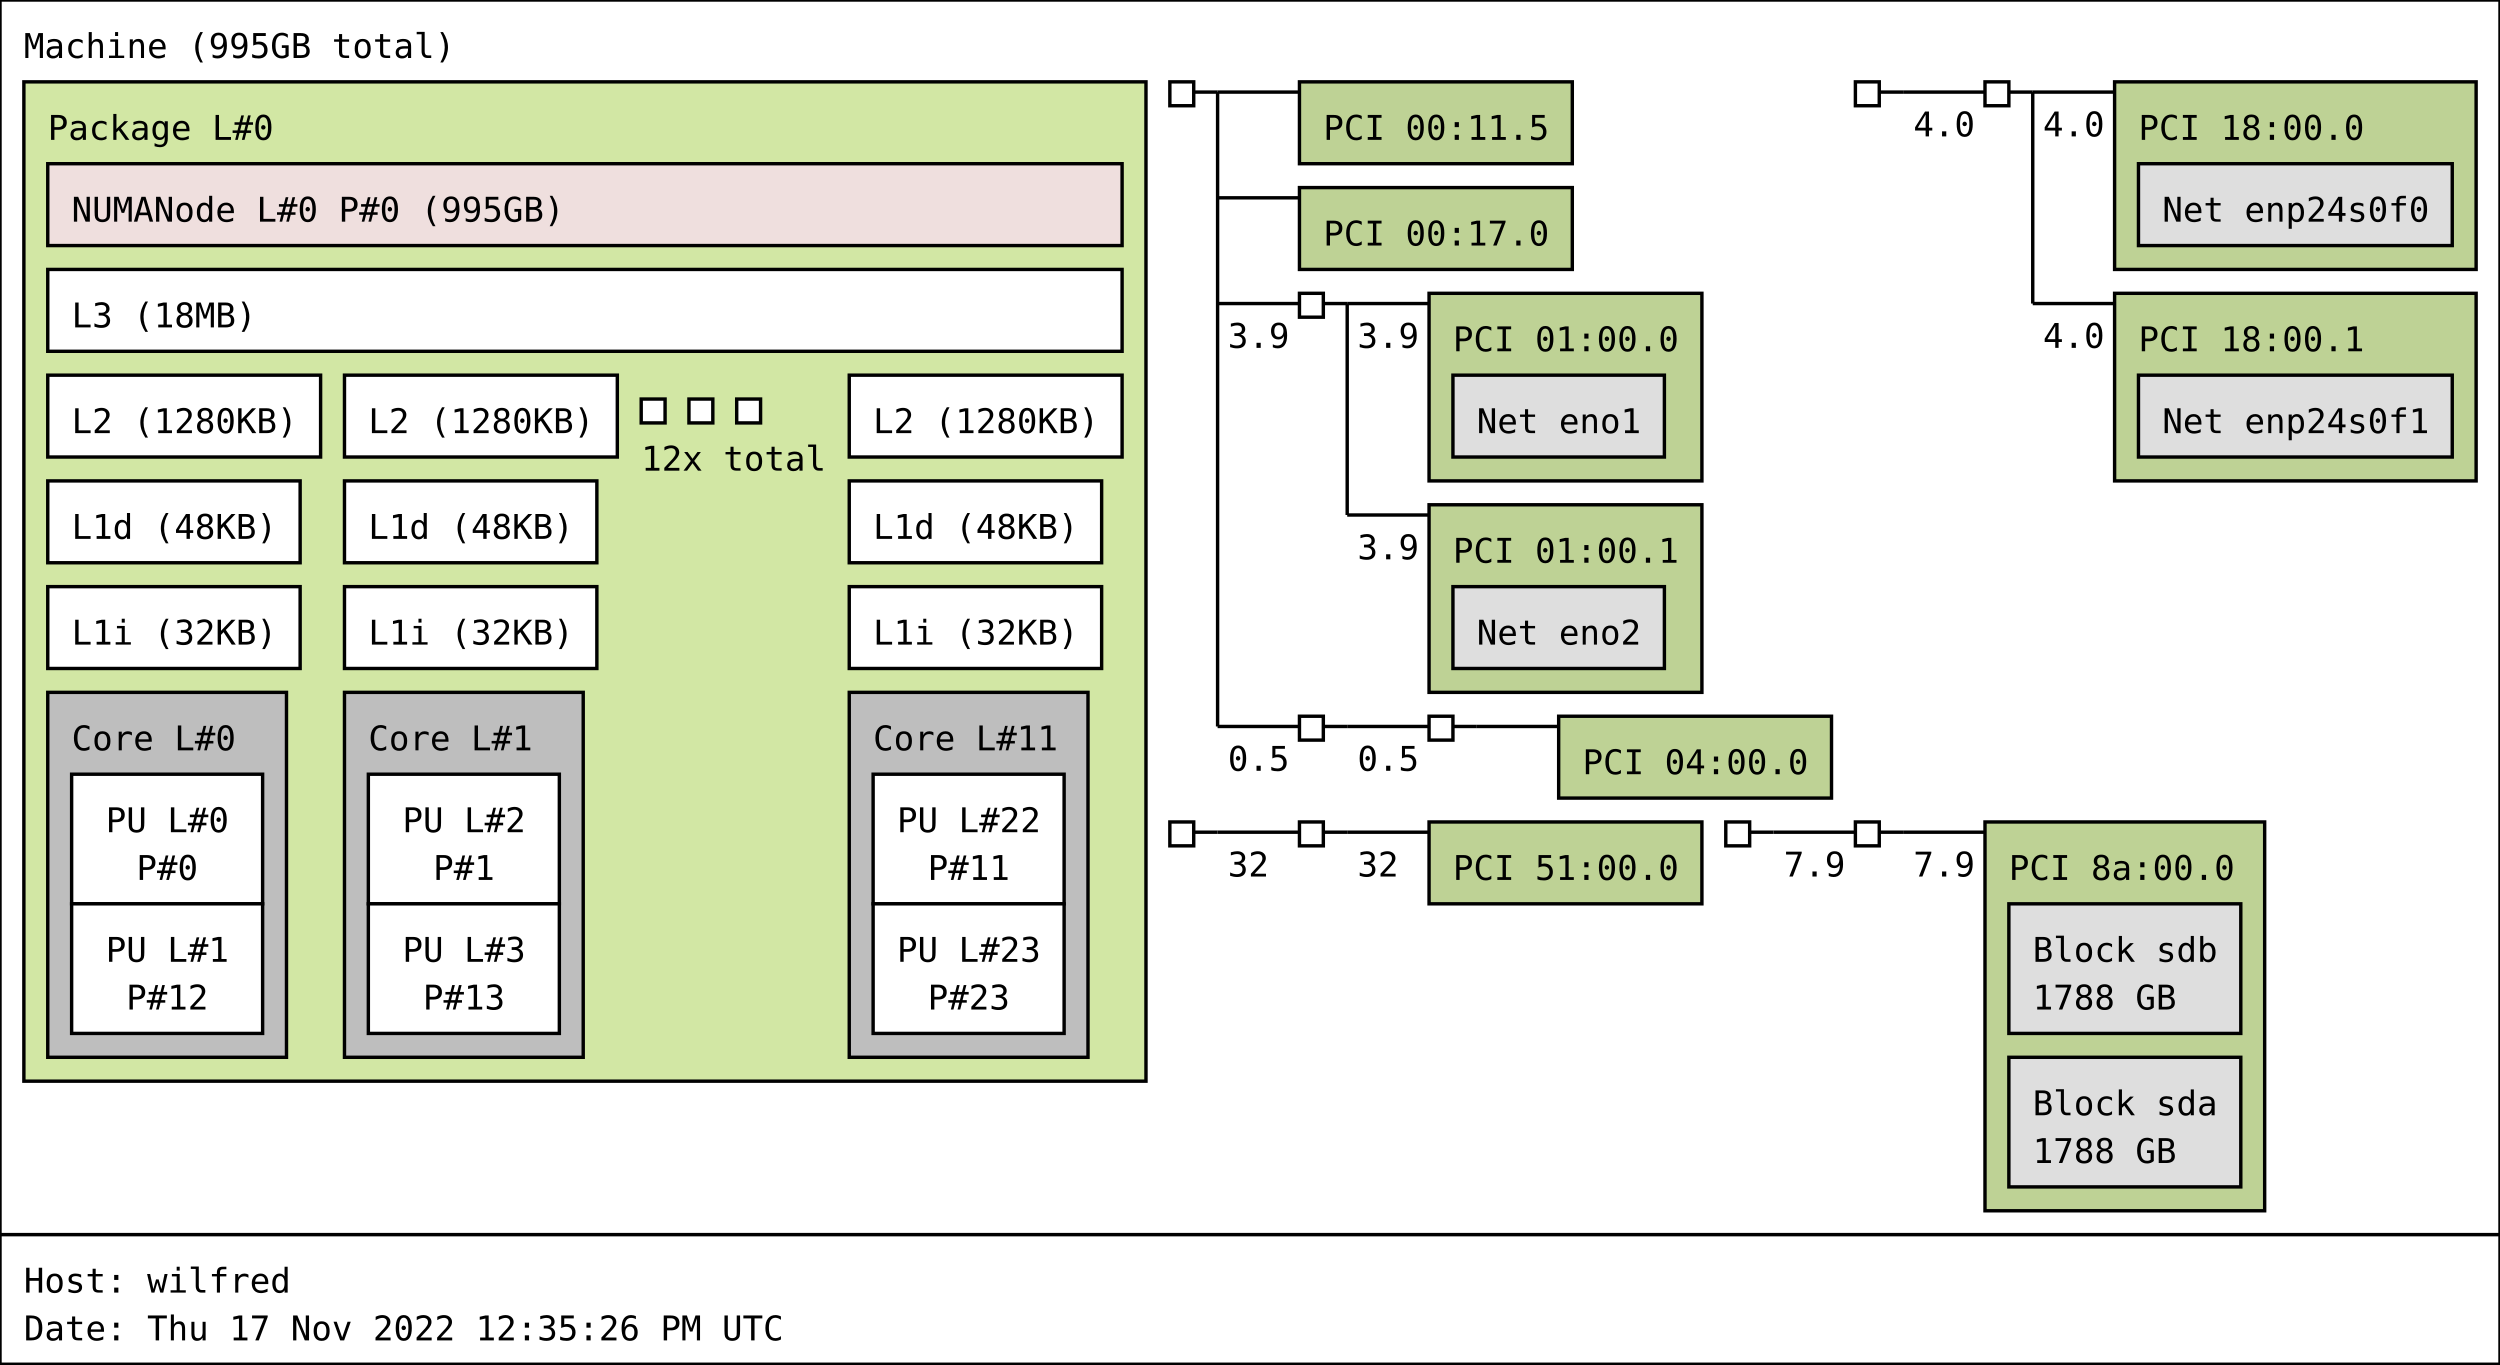
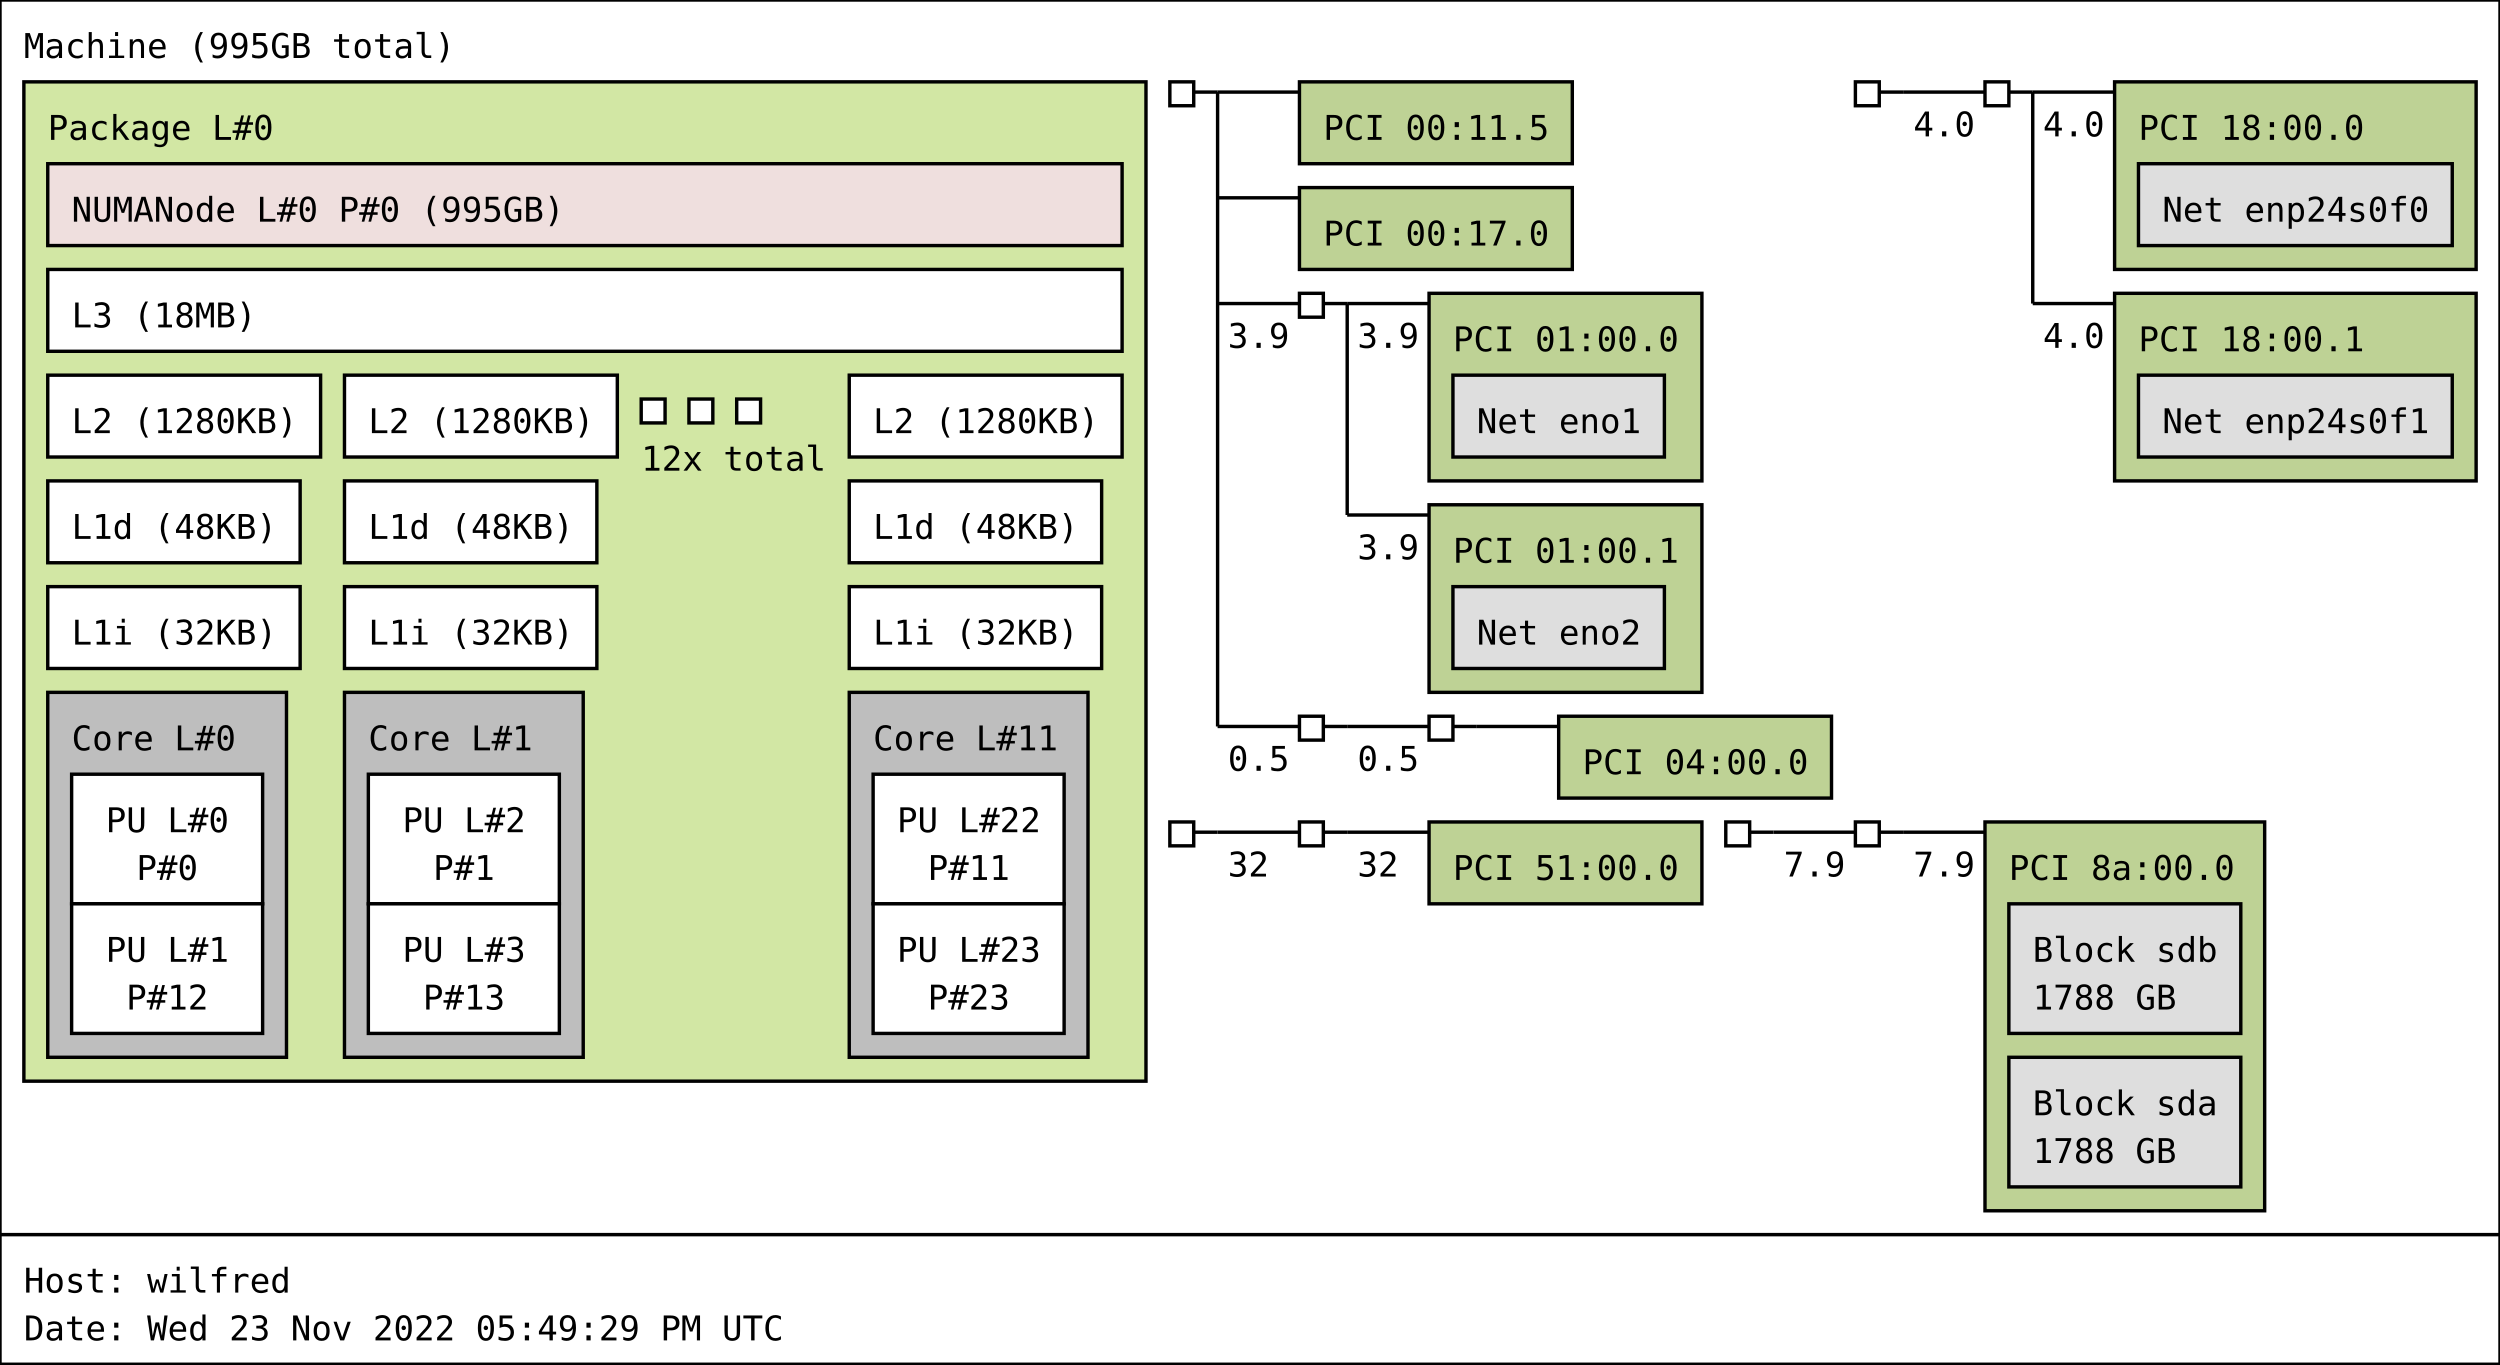
<svg xmlns="http://www.w3.org/2000/svg" width="733px" height="400px" viewBox="0 0 733px 400px" version="1.1">
  <rect id="Machine_0_rect" class="Machine" x="0" y="0" width="733" height="362" fill="rgb(255,255,255)" stroke="rgb(0,0,0)" stroke-width="1" />
  <text id="Machine_0_text" class="Machine" font-family="Monospace" x="7" y="17" fill="rgb(0,0,0)" font-size="10px">Machine (995GB total)</text>
  <rect id="Package_0_rect" class="Package" x="7" y="24" width="329" height="293" fill="rgb(210,231,164)" stroke="rgb(0,0,0)" stroke-width="1" />
  <text id="Package_0_text" class="Package" font-family="Monospace" x="14" y="41" fill="rgb(0,0,0)" font-size="10px">Package L#0</text>
  <rect id="L3_0_rect" class="L3" x="14" y="79" width="315" height="24" fill="rgb(255,255,255)" stroke="rgb(0,0,0)" stroke-width="1" />
  <text id="L3_0_text" class="L3" font-family="Monospace" x="21" y="96" fill="rgb(0,0,0)" font-size="10px">L3 (18MB)</text>
  <rect id="L2_0_rect" class="L2" x="14" y="110" width="80" height="24" fill="rgb(255,255,255)" stroke="rgb(0,0,0)" stroke-width="1" />
  <text id="L2_0_text" class="L2" font-family="Monospace" x="21" y="127" fill="rgb(0,0,0)" font-size="10px">L2 (1280KB)</text>
  <rect id="L1d_0_rect" class="L1d" x="14" y="141" width="74" height="24" fill="rgb(255,255,255)" stroke="rgb(0,0,0)" stroke-width="1" />
  <text id="L1d_0_text" class="L1d" font-family="Monospace" x="21" y="158" fill="rgb(0,0,0)" font-size="10px">L1d (48KB)</text>
  <rect id="L1i_0_rect" class="L1i" x="14" y="172" width="74" height="24" fill="rgb(255,255,255)" stroke="rgb(0,0,0)" stroke-width="1" />
  <text id="L1i_0_text" class="L1i" font-family="Monospace" x="21" y="189" fill="rgb(0,0,0)" font-size="10px">L1i (32KB)</text>
  <rect id="Core_0_rect" class="Core" x="14" y="203" width="70" height="107" fill="rgb(190,190,190)" stroke="rgb(0,0,0)" stroke-width="1" />
  <text id="Core_0_text" class="Core" font-family="Monospace" x="21" y="220" fill="rgb(0,0,0)" font-size="10px">Core L#0</text>
  <rect id="PU_0_rect" class="PU" x="21" y="227" width="56" height="38" fill="rgb(255,255,255)" stroke="rgb(0,0,0)" stroke-width="1" />
  <text id="PU_0_text" class="PU" font-family="Monospace" x="31" y="244" fill="rgb(0,0,0)" font-size="10px">PU L#0</text>
  <text id="PU_0_text_1" class="PU" font-family="Monospace" x="40" y="258" fill="rgb(0,0,0)" font-size="10px">P#0</text>
  <rect id="PU_1_rect" class="PU" x="21" y="265" width="56" height="38" fill="rgb(255,255,255)" stroke="rgb(0,0,0)" stroke-width="1" />
  <text id="PU_1_text" class="PU" font-family="Monospace" x="31" y="282" fill="rgb(0,0,0)" font-size="10px">PU L#1</text>
  <text id="PU_1_text_1" class="PU" font-family="Monospace" x="37" y="296" fill="rgb(0,0,0)" font-size="10px">P#12</text>
  <rect id="L2_1_rect" class="L2" x="101" y="110" width="80" height="24" fill="rgb(255,255,255)" stroke="rgb(0,0,0)" stroke-width="1" />
  <text id="L2_1_text" class="L2" font-family="Monospace" x="108" y="127" fill="rgb(0,0,0)" font-size="10px">L2 (1280KB)</text>
  <rect id="L1d_1_rect" class="L1d" x="101" y="141" width="74" height="24" fill="rgb(255,255,255)" stroke="rgb(0,0,0)" stroke-width="1" />
  <text id="L1d_1_text" class="L1d" font-family="Monospace" x="108" y="158" fill="rgb(0,0,0)" font-size="10px">L1d (48KB)</text>
  <rect id="L1i_1_rect" class="L1i" x="101" y="172" width="74" height="24" fill="rgb(255,255,255)" stroke="rgb(0,0,0)" stroke-width="1" />
  <text id="L1i_1_text" class="L1i" font-family="Monospace" x="108" y="189" fill="rgb(0,0,0)" font-size="10px">L1i (32KB)</text>
  <rect id="Core_1_rect" class="Core" x="101" y="203" width="70" height="107" fill="rgb(190,190,190)" stroke="rgb(0,0,0)" stroke-width="1" />
  <text id="Core_1_text" class="Core" font-family="Monospace" x="108" y="220" fill="rgb(0,0,0)" font-size="10px">Core L#1</text>
  <rect id="PU_2_rect" class="PU" x="108" y="227" width="56" height="38" fill="rgb(255,255,255)" stroke="rgb(0,0,0)" stroke-width="1" />
  <text id="PU_2_text" class="PU" font-family="Monospace" x="118" y="244" fill="rgb(0,0,0)" font-size="10px">PU L#2</text>
  <text id="PU_2_text_1" class="PU" font-family="Monospace" x="127" y="258" fill="rgb(0,0,0)" font-size="10px">P#1</text>
  <rect id="PU_3_rect" class="PU" x="108" y="265" width="56" height="38" fill="rgb(255,255,255)" stroke="rgb(0,0,0)" stroke-width="1" />
  <text id="PU_3_text" class="PU" font-family="Monospace" x="118" y="282" fill="rgb(0,0,0)" font-size="10px">PU L#3</text>
  <text id="PU_3_text_1" class="PU" font-family="Monospace" x="124" y="296" fill="rgb(0,0,0)" font-size="10px">P#13</text>
  <rect id="L2_2_rect" class="L2" x="188" y="117" width="7" height="7" fill="rgb(255,255,255)" stroke="rgb(0,0,0)" stroke-width="1" />
  <rect id="L2_2_rect" class="L2" x="202" y="117" width="7" height="7" fill="rgb(255,255,255)" stroke="rgb(0,0,0)" stroke-width="1" />
  <rect id="L2_2_rect" class="L2" x="216" y="117" width="7" height="7" fill="rgb(255,255,255)" stroke="rgb(0,0,0)" stroke-width="1" />
  <text id="L2_2_text" class="L2" font-family="Monospace" x="188" y="138" fill="rgb(0,0,0)" font-size="10px">12x total</text>
  <rect id="L2_11_rect" class="L2" x="249" y="110" width="80" height="24" fill="rgb(255,255,255)" stroke="rgb(0,0,0)" stroke-width="1" />
  <text id="L2_11_text" class="L2" font-family="Monospace" x="256" y="127" fill="rgb(0,0,0)" font-size="10px">L2 (1280KB)</text>
  <rect id="L1d_11_rect" class="L1d" x="249" y="141" width="74" height="24" fill="rgb(255,255,255)" stroke="rgb(0,0,0)" stroke-width="1" />
  <text id="L1d_11_text" class="L1d" font-family="Monospace" x="256" y="158" fill="rgb(0,0,0)" font-size="10px">L1d (48KB)</text>
  <rect id="L1i_11_rect" class="L1i" x="249" y="172" width="74" height="24" fill="rgb(255,255,255)" stroke="rgb(0,0,0)" stroke-width="1" />
  <text id="L1i_11_text" class="L1i" font-family="Monospace" x="256" y="189" fill="rgb(0,0,0)" font-size="10px">L1i (32KB)</text>
  <rect id="Core_11_rect" class="Core" x="249" y="203" width="70" height="107" fill="rgb(190,190,190)" stroke="rgb(0,0,0)" stroke-width="1" />
  <text id="Core_11_text" class="Core" font-family="Monospace" x="256" y="220" fill="rgb(0,0,0)" font-size="10px">Core L#11</text>
  <rect id="PU_22_rect" class="PU" x="256" y="227" width="56" height="38" fill="rgb(255,255,255)" stroke="rgb(0,0,0)" stroke-width="1" />
  <text id="PU_22_text" class="PU" font-family="Monospace" x="263" y="244" fill="rgb(0,0,0)" font-size="10px">PU L#22</text>
  <text id="PU_22_text_1" class="PU" font-family="Monospace" x="272" y="258" fill="rgb(0,0,0)" font-size="10px">P#11</text>
  <rect id="PU_23_rect" class="PU" x="256" y="265" width="56" height="38" fill="rgb(255,255,255)" stroke="rgb(0,0,0)" stroke-width="1" />
  <text id="PU_23_text" class="PU" font-family="Monospace" x="263" y="282" fill="rgb(0,0,0)" font-size="10px">PU L#23</text>
  <text id="PU_23_text_1" class="PU" font-family="Monospace" x="272" y="296" fill="rgb(0,0,0)" font-size="10px">P#23</text>
  <rect id="NUMANode_0_rect" class="NUMANode" x="14" y="48" width="315" height="24" fill="rgb(239,223,222)" stroke="rgb(0,0,0)" stroke-width="1" />
  <text id="NUMANode_0_text" class="NUMANode" font-family="Monospace" x="21" y="65" fill="rgb(0,0,0)" font-size="10px">NUMANode L#0 P#0 (995GB)</text>
  <rect id="HostBridge_0_rect" class="HostBridge" x="343" y="24" width="7" height="7" fill="rgb(255,255,255)" stroke="rgb(0,0,0)" stroke-width="1" />
  <line id="HostBridge_0_line" class="HostBridge" x1="350" y1="27" x2="357" y2="27" stroke="rgb(0,0,0)" stroke-width="1" />
  <line id="HostBridge_0_line_2" class="HostBridge" x1="357" y1="27" x2="381" y2="27" stroke="rgb(0,0,0)" stroke-width="1" />
  <line id="HostBridge_0_line_3" class="HostBridge" x1="357" y1="58" x2="381" y2="58" stroke="rgb(0,0,0)" stroke-width="1" />
  <line id="HostBridge_0_line_4" class="HostBridge" x1="357" y1="89" x2="381" y2="89" stroke="rgb(0,0,0)" stroke-width="1" />
  <text id="HostBridge_0_text_4" class="HostBridge" font-family="Monospace" x="360" y="102" fill="rgb(0,0,0)" font-size="10px">3.9</text>
  <line id="HostBridge_0_line_5" class="HostBridge" x1="357" y1="213" x2="381" y2="213" stroke="rgb(0,0,0)" stroke-width="1" />
  <text id="HostBridge_0_text_5" class="HostBridge" font-family="Monospace" x="360" y="226" fill="rgb(0,0,0)" font-size="10px">0.5</text>
  <line id="HostBridge_0_line_1" class="HostBridge" x1="357" y1="27" x2="357" y2="213" stroke="rgb(0,0,0)" stroke-width="1" />
  <rect id="PCI_0_rect" class="PCI" x="381" y="24" width="80" height="24" fill="rgb(190,210,149)" stroke="rgb(0,0,0)" stroke-width="1" />
  <text id="PCI_0_text" class="PCI" font-family="Monospace" x="388" y="41" fill="rgb(0,0,0)" font-size="10px">PCI 00:11.5</text>
  <rect id="PCI_1_rect" class="PCI" x="381" y="55" width="80" height="24" fill="rgb(190,210,149)" stroke="rgb(0,0,0)" stroke-width="1" />
  <text id="PCI_1_text" class="PCI" font-family="Monospace" x="388" y="72" fill="rgb(0,0,0)" font-size="10px">PCI 00:17.0</text>
  <rect id="PCIBridge_1_rect" class="PCIBridge" x="381" y="86" width="7" height="7" fill="rgb(255,255,255)" stroke="rgb(0,0,0)" stroke-width="1" />
  <line id="PCIBridge_1_line" class="PCIBridge" x1="388" y1="89" x2="395" y2="89" stroke="rgb(0,0,0)" stroke-width="1" />
  <line id="PCIBridge_1_line_2" class="PCIBridge" x1="395" y1="89" x2="419" y2="89" stroke="rgb(0,0,0)" stroke-width="1" />
  <text id="PCIBridge_1_text_2" class="PCIBridge" font-family="Monospace" x="398" y="102" fill="rgb(0,0,0)" font-size="10px">3.9</text>
  <line id="PCIBridge_1_line_3" class="PCIBridge" x1="395" y1="151" x2="419" y2="151" stroke="rgb(0,0,0)" stroke-width="1" />
  <text id="PCIBridge_1_text_3" class="PCIBridge" font-family="Monospace" x="398" y="164" fill="rgb(0,0,0)" font-size="10px">3.9</text>
  <line id="PCIBridge_1_line_1" class="PCIBridge" x1="395" y1="89" x2="395" y2="151" stroke="rgb(0,0,0)" stroke-width="1" />
  <rect id="PCI_2_rect" class="PCI" x="419" y="86" width="80" height="55" fill="rgb(190,210,149)" stroke="rgb(0,0,0)" stroke-width="1" />
  <text id="PCI_2_text" class="PCI" font-family="Monospace" x="426" y="103" fill="rgb(0,0,0)" font-size="10px">PCI 01:00.0</text>
  <rect id="Net_0_rect" class="Net" x="426" y="110" width="62" height="24" fill="rgb(222,222,222)" stroke="rgb(0,0,0)" stroke-width="1" />
  <text id="Net_0_text" class="Net" font-family="Monospace" x="433" y="127" fill="rgb(0,0,0)" font-size="10px">Net eno1</text>
  <rect id="PCI_3_rect" class="PCI" x="419" y="148" width="80" height="55" fill="rgb(190,210,149)" stroke="rgb(0,0,0)" stroke-width="1" />
  <text id="PCI_3_text" class="PCI" font-family="Monospace" x="426" y="165" fill="rgb(0,0,0)" font-size="10px">PCI 01:00.1</text>
  <rect id="Net_1_rect" class="Net" x="426" y="172" width="62" height="24" fill="rgb(222,222,222)" stroke="rgb(0,0,0)" stroke-width="1" />
  <text id="Net_1_text" class="Net" font-family="Monospace" x="433" y="189" fill="rgb(0,0,0)" font-size="10px">Net eno2</text>
  <rect id="PCIBridge_2_rect" class="PCIBridge" x="381" y="210" width="7" height="7" fill="rgb(255,255,255)" stroke="rgb(0,0,0)" stroke-width="1" />
  <line id="PCIBridge_2_line" class="PCIBridge" x1="388" y1="213" x2="395" y2="213" stroke="rgb(0,0,0)" stroke-width="1" />
  <line id="PCIBridge_2_line_2" class="PCIBridge" x1="395" y1="213" x2="419" y2="213" stroke="rgb(0,0,0)" stroke-width="1" />
  <text id="PCIBridge_2_text_2" class="PCIBridge" font-family="Monospace" x="398" y="226" fill="rgb(0,0,0)" font-size="10px">0.5</text>
  <line id="PCIBridge_2_line_1" class="PCIBridge" x1="395" y1="213" x2="395" y2="213" stroke="rgb(0,0,0)" stroke-width="1" />
  <rect id="PCIBridge_3_rect" class="PCIBridge" x="419" y="210" width="7" height="7" fill="rgb(255,255,255)" stroke="rgb(0,0,0)" stroke-width="1" />
  <line id="PCIBridge_3_line" class="PCIBridge" x1="426" y1="213" x2="433" y2="213" stroke="rgb(0,0,0)" stroke-width="1" />
  <line id="PCIBridge_3_line_2" class="PCIBridge" x1="433" y1="213" x2="457" y2="213" stroke="rgb(0,0,0)" stroke-width="1" />
  <line id="PCIBridge_3_line_1" class="PCIBridge" x1="433" y1="213" x2="433" y2="213" stroke="rgb(0,0,0)" stroke-width="1" />
  <rect id="PCI_4_rect" class="PCI" x="457" y="210" width="80" height="24" fill="rgb(190,210,149)" stroke="rgb(0,0,0)" stroke-width="1" />
  <text id="PCI_4_text" class="PCI" font-family="Monospace" x="464" y="227" fill="rgb(0,0,0)" font-size="10px">PCI 04:00.0</text>
  <rect id="HostBridge_4_rect" class="HostBridge" x="544" y="24" width="7" height="7" fill="rgb(255,255,255)" stroke="rgb(0,0,0)" stroke-width="1" />
  <line id="HostBridge_4_line" class="HostBridge" x1="551" y1="27" x2="558" y2="27" stroke="rgb(0,0,0)" stroke-width="1" />
  <line id="HostBridge_4_line_2" class="HostBridge" x1="558" y1="27" x2="582" y2="27" stroke="rgb(0,0,0)" stroke-width="1" />
  <text id="HostBridge_4_text_2" class="HostBridge" font-family="Monospace" x="561" y="40" fill="rgb(0,0,0)" font-size="10px">4.0</text>
  <line id="HostBridge_4_line_1" class="HostBridge" x1="558" y1="27" x2="558" y2="27" stroke="rgb(0,0,0)" stroke-width="1" />
  <rect id="PCIBridge_5_rect" class="PCIBridge" x="582" y="24" width="7" height="7" fill="rgb(255,255,255)" stroke="rgb(0,0,0)" stroke-width="1" />
  <line id="PCIBridge_5_line" class="PCIBridge" x1="589" y1="27" x2="596" y2="27" stroke="rgb(0,0,0)" stroke-width="1" />
  <line id="PCIBridge_5_line_2" class="PCIBridge" x1="596" y1="27" x2="620" y2="27" stroke="rgb(0,0,0)" stroke-width="1" />
  <text id="PCIBridge_5_text_2" class="PCIBridge" font-family="Monospace" x="599" y="40" fill="rgb(0,0,0)" font-size="10px">4.0</text>
  <line id="PCIBridge_5_line_3" class="PCIBridge" x1="596" y1="89" x2="620" y2="89" stroke="rgb(0,0,0)" stroke-width="1" />
  <text id="PCIBridge_5_text_3" class="PCIBridge" font-family="Monospace" x="599" y="102" fill="rgb(0,0,0)" font-size="10px">4.0</text>
  <line id="PCIBridge_5_line_1" class="PCIBridge" x1="596" y1="27" x2="596" y2="89" stroke="rgb(0,0,0)" stroke-width="1" />
  <rect id="PCI_5_rect" class="PCI" x="620" y="24" width="106" height="55" fill="rgb(190,210,149)" stroke="rgb(0,0,0)" stroke-width="1" />
  <text id="PCI_5_text" class="PCI" font-family="Monospace" x="627" y="41" fill="rgb(0,0,0)" font-size="10px">PCI 18:00.0</text>
  <rect id="Net_2_rect" class="Net" x="627" y="48" width="92" height="24" fill="rgb(222,222,222)" stroke="rgb(0,0,0)" stroke-width="1" />
  <text id="Net_2_text" class="Net" font-family="Monospace" x="634" y="65" fill="rgb(0,0,0)" font-size="10px">Net enp24s0f0</text>
  <rect id="PCI_6_rect" class="PCI" x="620" y="86" width="106" height="55" fill="rgb(190,210,149)" stroke="rgb(0,0,0)" stroke-width="1" />
  <text id="PCI_6_text" class="PCI" font-family="Monospace" x="627" y="103" fill="rgb(0,0,0)" font-size="10px">PCI 18:00.1</text>
  <rect id="Net_3_rect" class="Net" x="627" y="110" width="92" height="24" fill="rgb(222,222,222)" stroke="rgb(0,0,0)" stroke-width="1" />
  <text id="Net_3_text" class="Net" font-family="Monospace" x="634" y="127" fill="rgb(0,0,0)" font-size="10px">Net enp24s0f1</text>
  <rect id="HostBridge_6_rect" class="HostBridge" x="343" y="241" width="7" height="7" fill="rgb(255,255,255)" stroke="rgb(0,0,0)" stroke-width="1" />
  <line id="HostBridge_6_line" class="HostBridge" x1="350" y1="244" x2="357" y2="244" stroke="rgb(0,0,0)" stroke-width="1" />
  <line id="HostBridge_6_line_2" class="HostBridge" x1="357" y1="244" x2="381" y2="244" stroke="rgb(0,0,0)" stroke-width="1" />
  <text id="HostBridge_6_text_2" class="HostBridge" font-family="Monospace" x="360" y="257" fill="rgb(0,0,0)" font-size="10px">32</text>
  <line id="HostBridge_6_line_1" class="HostBridge" x1="357" y1="244" x2="357" y2="244" stroke="rgb(0,0,0)" stroke-width="1" />
  <rect id="PCIBridge_7_rect" class="PCIBridge" x="381" y="241" width="7" height="7" fill="rgb(255,255,255)" stroke="rgb(0,0,0)" stroke-width="1" />
  <line id="PCIBridge_7_line" class="PCIBridge" x1="388" y1="244" x2="395" y2="244" stroke="rgb(0,0,0)" stroke-width="1" />
  <line id="PCIBridge_7_line_2" class="PCIBridge" x1="395" y1="244" x2="419" y2="244" stroke="rgb(0,0,0)" stroke-width="1" />
  <text id="PCIBridge_7_text_2" class="PCIBridge" font-family="Monospace" x="398" y="257" fill="rgb(0,0,0)" font-size="10px">32</text>
  <line id="PCIBridge_7_line_1" class="PCIBridge" x1="395" y1="244" x2="395" y2="244" stroke="rgb(0,0,0)" stroke-width="1" />
  <rect id="PCI_7_rect" class="PCI" x="419" y="241" width="80" height="24" fill="rgb(190,210,149)" stroke="rgb(0,0,0)" stroke-width="1" />
  <text id="PCI_7_text" class="PCI" font-family="Monospace" x="426" y="258" fill="rgb(0,0,0)" font-size="10px">PCI 51:00.0</text>
  <rect id="HostBridge_8_rect" class="HostBridge" x="506" y="241" width="7" height="7" fill="rgb(255,255,255)" stroke="rgb(0,0,0)" stroke-width="1" />
  <line id="HostBridge_8_line" class="HostBridge" x1="513" y1="244" x2="520" y2="244" stroke="rgb(0,0,0)" stroke-width="1" />
  <line id="HostBridge_8_line_2" class="HostBridge" x1="520" y1="244" x2="544" y2="244" stroke="rgb(0,0,0)" stroke-width="1" />
  <text id="HostBridge_8_text_2" class="HostBridge" font-family="Monospace" x="523" y="257" fill="rgb(0,0,0)" font-size="10px">7.9</text>
  <line id="HostBridge_8_line_1" class="HostBridge" x1="520" y1="244" x2="520" y2="244" stroke="rgb(0,0,0)" stroke-width="1" />
  <rect id="PCIBridge_9_rect" class="PCIBridge" x="544" y="241" width="7" height="7" fill="rgb(255,255,255)" stroke="rgb(0,0,0)" stroke-width="1" />
  <line id="PCIBridge_9_line" class="PCIBridge" x1="551" y1="244" x2="558" y2="244" stroke="rgb(0,0,0)" stroke-width="1" />
  <line id="PCIBridge_9_line_2" class="PCIBridge" x1="558" y1="244" x2="582" y2="244" stroke="rgb(0,0,0)" stroke-width="1" />
  <text id="PCIBridge_9_text_2" class="PCIBridge" font-family="Monospace" x="561" y="257" fill="rgb(0,0,0)" font-size="10px">7.9</text>
  <line id="PCIBridge_9_line_1" class="PCIBridge" x1="558" y1="244" x2="558" y2="244" stroke="rgb(0,0,0)" stroke-width="1" />
  <rect id="PCI_8_rect" class="PCI" x="582" y="241" width="82" height="114" fill="rgb(190,210,149)" stroke="rgb(0,0,0)" stroke-width="1" />
  <text id="PCI_8_text" class="PCI" font-family="Monospace" x="589" y="258" fill="rgb(0,0,0)" font-size="10px">PCI 8a:00.0</text>
  <rect id="Block_4_rect" class="Block" x="589" y="265" width="68" height="38" fill="rgb(222,222,222)" stroke="rgb(0,0,0)" stroke-width="1" />
  <text id="Block_4_text" class="Block" font-family="Monospace" x="596" y="282" fill="rgb(0,0,0)" font-size="10px">Block sdb</text>
  <text id="Block_4_text_1" class="Block" font-family="Monospace" x="596" y="296" fill="rgb(0,0,0)" font-size="10px">1788 GB</text>
  <rect id="Block_5_rect" class="Block" x="589" y="310" width="68" height="38" fill="rgb(222,222,222)" stroke="rgb(0,0,0)" stroke-width="1" />
  <text id="Block_5_text" class="Block" font-family="Monospace" x="596" y="327" fill="rgb(0,0,0)" font-size="10px">Block sda</text>
  <text id="Block_5_text_1" class="Block" font-family="Monospace" x="596" y="341" fill="rgb(0,0,0)" font-size="10px">1788 GB</text>
  <rect id="anon_rect" x="0" y="362" width="733" height="38" fill="rgb(255,255,255)" stroke="rgb(0,0,0)" stroke-width="1" />
  <text id="anon_text" font-family="Monospace" x="7" y="379" fill="rgb(0,0,0)" font-size="10px">Host: wilfred</text>
-   <text id="anon_text_1" font-family="Monospace" x="7" y="393" fill="rgb(0,0,0)" font-size="10px">Date: Thu 17 Nov 2022 12:35:26 PM UTC</text>
+   <text id="anon_text_1" font-family="Monospace" x="7" y="393" fill="rgb(0,0,0)" font-size="10px">Date: Wed 23 Nov 2022 05:49:29 PM UTC</text>
</svg>
